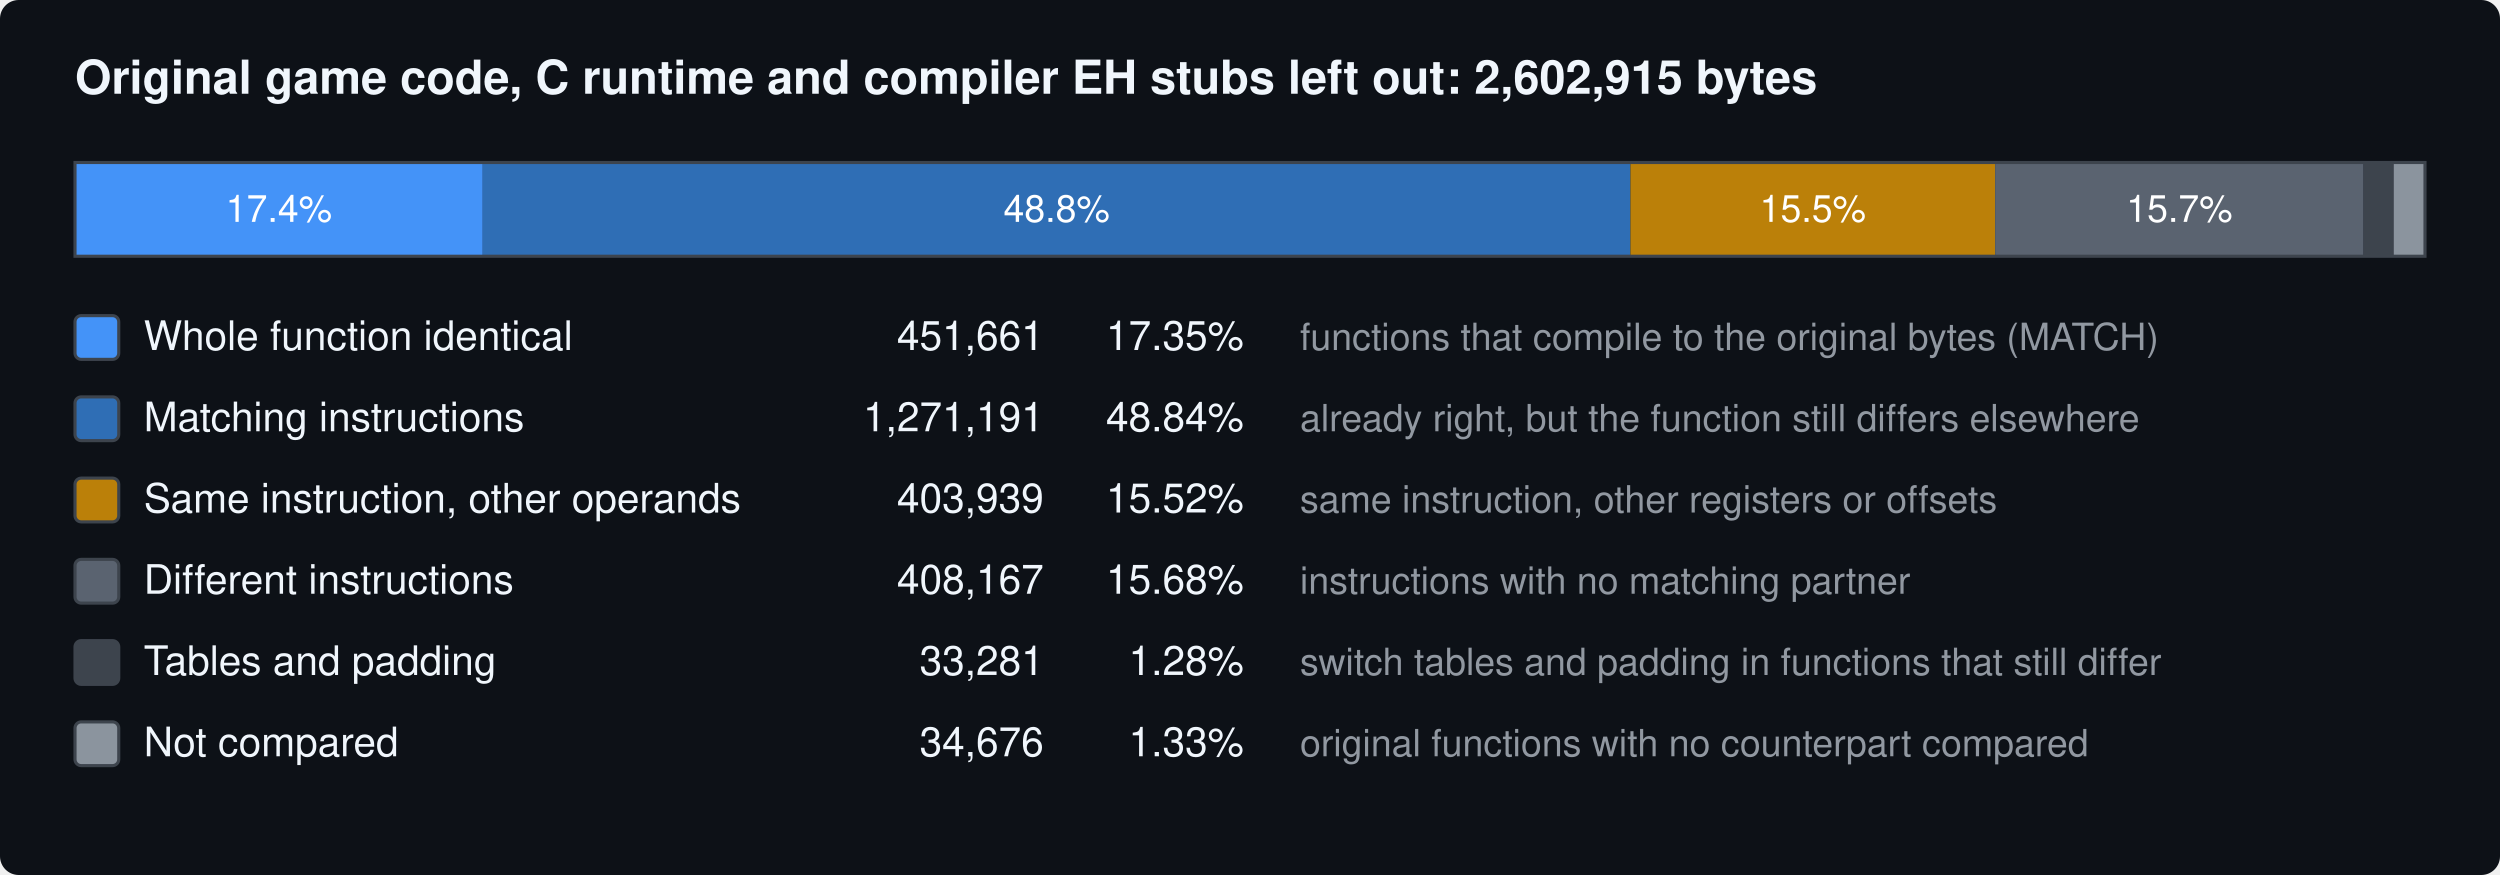
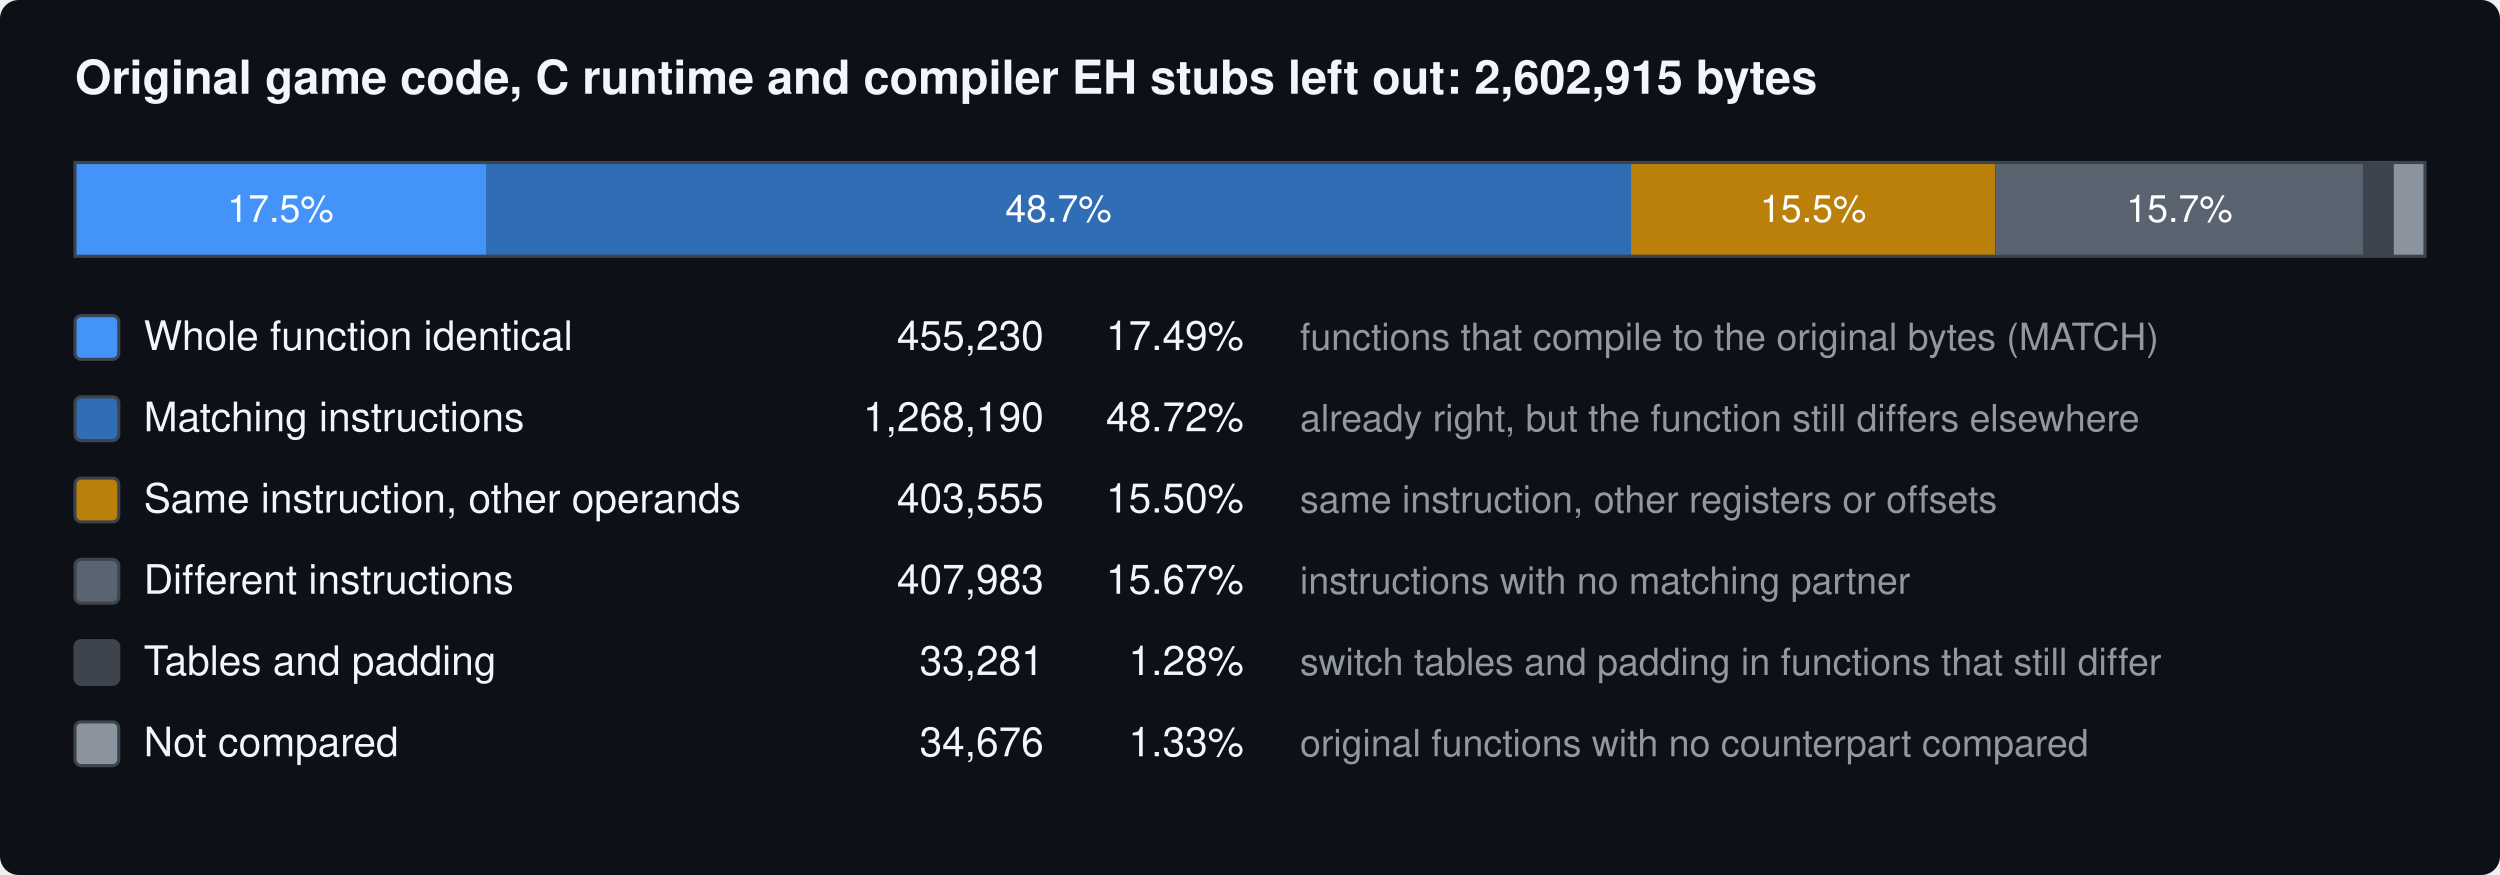
<svg xmlns="http://www.w3.org/2000/svg" width="800" height="280" viewBox="0 0 800 280" font-family="system-ui, -apple-system, Segoe UI, Helvetica, Arial, sans-serif">
  <rect width="800" height="280" rx="6" fill="#0d1117" />
  <text x="24" y="30" font-size="15" font-weight="600" fill="#f0f6fc">Original game code, C runtime and compiler EH stubs left out: 2,602,915 bytes</text>
-   <rect x="24.00" y="52" width="130.49" height="30" fill="#4493f8" />
-   <text x="89.24" y="71" font-size="12" text-anchor="middle" fill="#ffffff">17.4%</text>
-   <rect x="154.49" y="52" width="367.26" height="30" fill="#2f6eb5" />
-   <text x="338.12" y="71" font-size="12" text-anchor="middle" fill="#ffffff">48.8%</text>
-   <rect x="521.74" y="52" width="116.70" height="30" fill="#bb8009" />
-   <text x="580.09" y="71" font-size="12" text-anchor="middle" fill="#ffffff">15.5%</text>
-   <rect x="638.44" y="52" width="117.92" height="30" fill="#5a6370" />
-   <text x="697.41" y="71" font-size="12" text-anchor="middle" fill="#ffffff">15.7%</text>
+   <rect x="24.00" y="52" width="131.52" height="30" fill="#4493f8" />
+   <text x="89.76" y="71" font-size="12" text-anchor="middle" fill="#ffffff">17.5%</text>
+   <rect x="155.52" y="52" width="366.39" height="30" fill="#2f6eb5" />
+   <text x="338.71" y="71" font-size="12" text-anchor="middle" fill="#ffffff">48.7%</text>
+   <rect x="521.91" y="52" width="116.59" height="30" fill="#bb8009" />
+   <text x="580.20" y="71" font-size="12" text-anchor="middle" fill="#ffffff">15.5%</text>
+   <rect x="638.50" y="52" width="117.87" height="30" fill="#5a6370" />
+   <text x="697.43" y="71" font-size="12" text-anchor="middle" fill="#ffffff">15.7%</text>
  <rect x="756.37" y="52" width="9.62" height="30" fill="#3d444d" />
  <rect x="765.98" y="52" width="10.02" height="30" fill="#8b949e" />
  <rect x="24" y="52" width="752" height="30" fill="none" stroke="#3d444d" />
  <rect x="24" y="101" width="14" height="14" rx="2" fill="#4493f8" stroke="#3d444d" />
  <text x="46" y="112" font-size="13" fill="#f0f6fc">Whole function identical</text>
-   <text x="334" y="112" font-size="13" text-anchor="end" fill="#f0f6fc">451,661</text>
-   <text x="398" y="112" font-size="13" text-anchor="end" fill="#f0f6fc">17.35%</text>
+   <text x="334" y="112" font-size="13" text-anchor="end" fill="#f0f6fc">455,230</text>
+   <text x="398" y="112" font-size="13" text-anchor="end" fill="#f0f6fc">17.49%</text>
  <text x="416" y="112" font-size="12" fill="#9198a1">functions that compile to the original bytes (MATCH)</text>
  <rect x="24" y="127" width="14" height="14" rx="2" fill="#2f6eb5" stroke="#3d444d" />
  <text x="46" y="138" font-size="13" fill="#f0f6fc">Matching instructions</text>
-   <text x="334" y="138" font-size="13" text-anchor="end" fill="#f0f6fc">1,271,191</text>
-   <text x="398" y="138" font-size="13" text-anchor="end" fill="#f0f6fc">48.84%</text>
+   <text x="334" y="138" font-size="13" text-anchor="end" fill="#f0f6fc">1,268,190</text>
+   <text x="398" y="138" font-size="13" text-anchor="end" fill="#f0f6fc">48.72%</text>
  <text x="416" y="138" font-size="12" fill="#9198a1">already right, but the function still differs elsewhere</text>
  <rect x="24" y="153" width="14" height="14" rx="2" fill="#bb8009" stroke="#3d444d" />
  <text x="46" y="164" font-size="13" fill="#f0f6fc">Same instruction, other operands</text>
-   <text x="334" y="164" font-size="13" text-anchor="end" fill="#f0f6fc">403,939</text>
-   <text x="398" y="164" font-size="13" text-anchor="end" fill="#f0f6fc">15.52%</text>
+   <text x="334" y="164" font-size="13" text-anchor="end" fill="#f0f6fc">403,555</text>
+   <text x="398" y="164" font-size="13" text-anchor="end" fill="#f0f6fc">15.50%</text>
  <text x="416" y="164" font-size="12" fill="#9198a1">same instruction, other registers or offsets</text>
  <rect x="24" y="179" width="14" height="14" rx="2" fill="#5a6370" stroke="#3d444d" />
  <text x="46" y="190" font-size="13" fill="#f0f6fc">Different instructions</text>
-   <text x="334" y="190" font-size="13" text-anchor="end" fill="#f0f6fc">408,167</text>
-   <text x="398" y="190" font-size="13" text-anchor="end" fill="#f0f6fc">15.68%</text>
+   <text x="334" y="190" font-size="13" text-anchor="end" fill="#f0f6fc">407,983</text>
+   <text x="398" y="190" font-size="13" text-anchor="end" fill="#f0f6fc">15.67%</text>
  <text x="416" y="190" font-size="12" fill="#9198a1">instructions with no matching partner</text>
  <rect x="24" y="205" width="14" height="14" rx="2" fill="#3d444d" stroke="#3d444d" />
  <text x="46" y="216" font-size="13" fill="#f0f6fc">Tables and padding</text>
  <text x="334" y="216" font-size="13" text-anchor="end" fill="#f0f6fc">33,281</text>
  <text x="398" y="216" font-size="13" text-anchor="end" fill="#f0f6fc">1.28%</text>
  <text x="416" y="216" font-size="12" fill="#9198a1">switch tables and padding in functions that still differ</text>
  <rect x="24" y="231" width="14" height="14" rx="2" fill="#8b949e" stroke="#3d444d" />
  <text x="46" y="242" font-size="13" fill="#f0f6fc">Not compared</text>
  <text x="334" y="242" font-size="13" text-anchor="end" fill="#f0f6fc">34,676</text>
  <text x="398" y="242" font-size="13" text-anchor="end" fill="#f0f6fc">1.33%</text>
  <text x="416" y="242" font-size="12" fill="#9198a1">original functions with no counterpart compared</text>
</svg>
